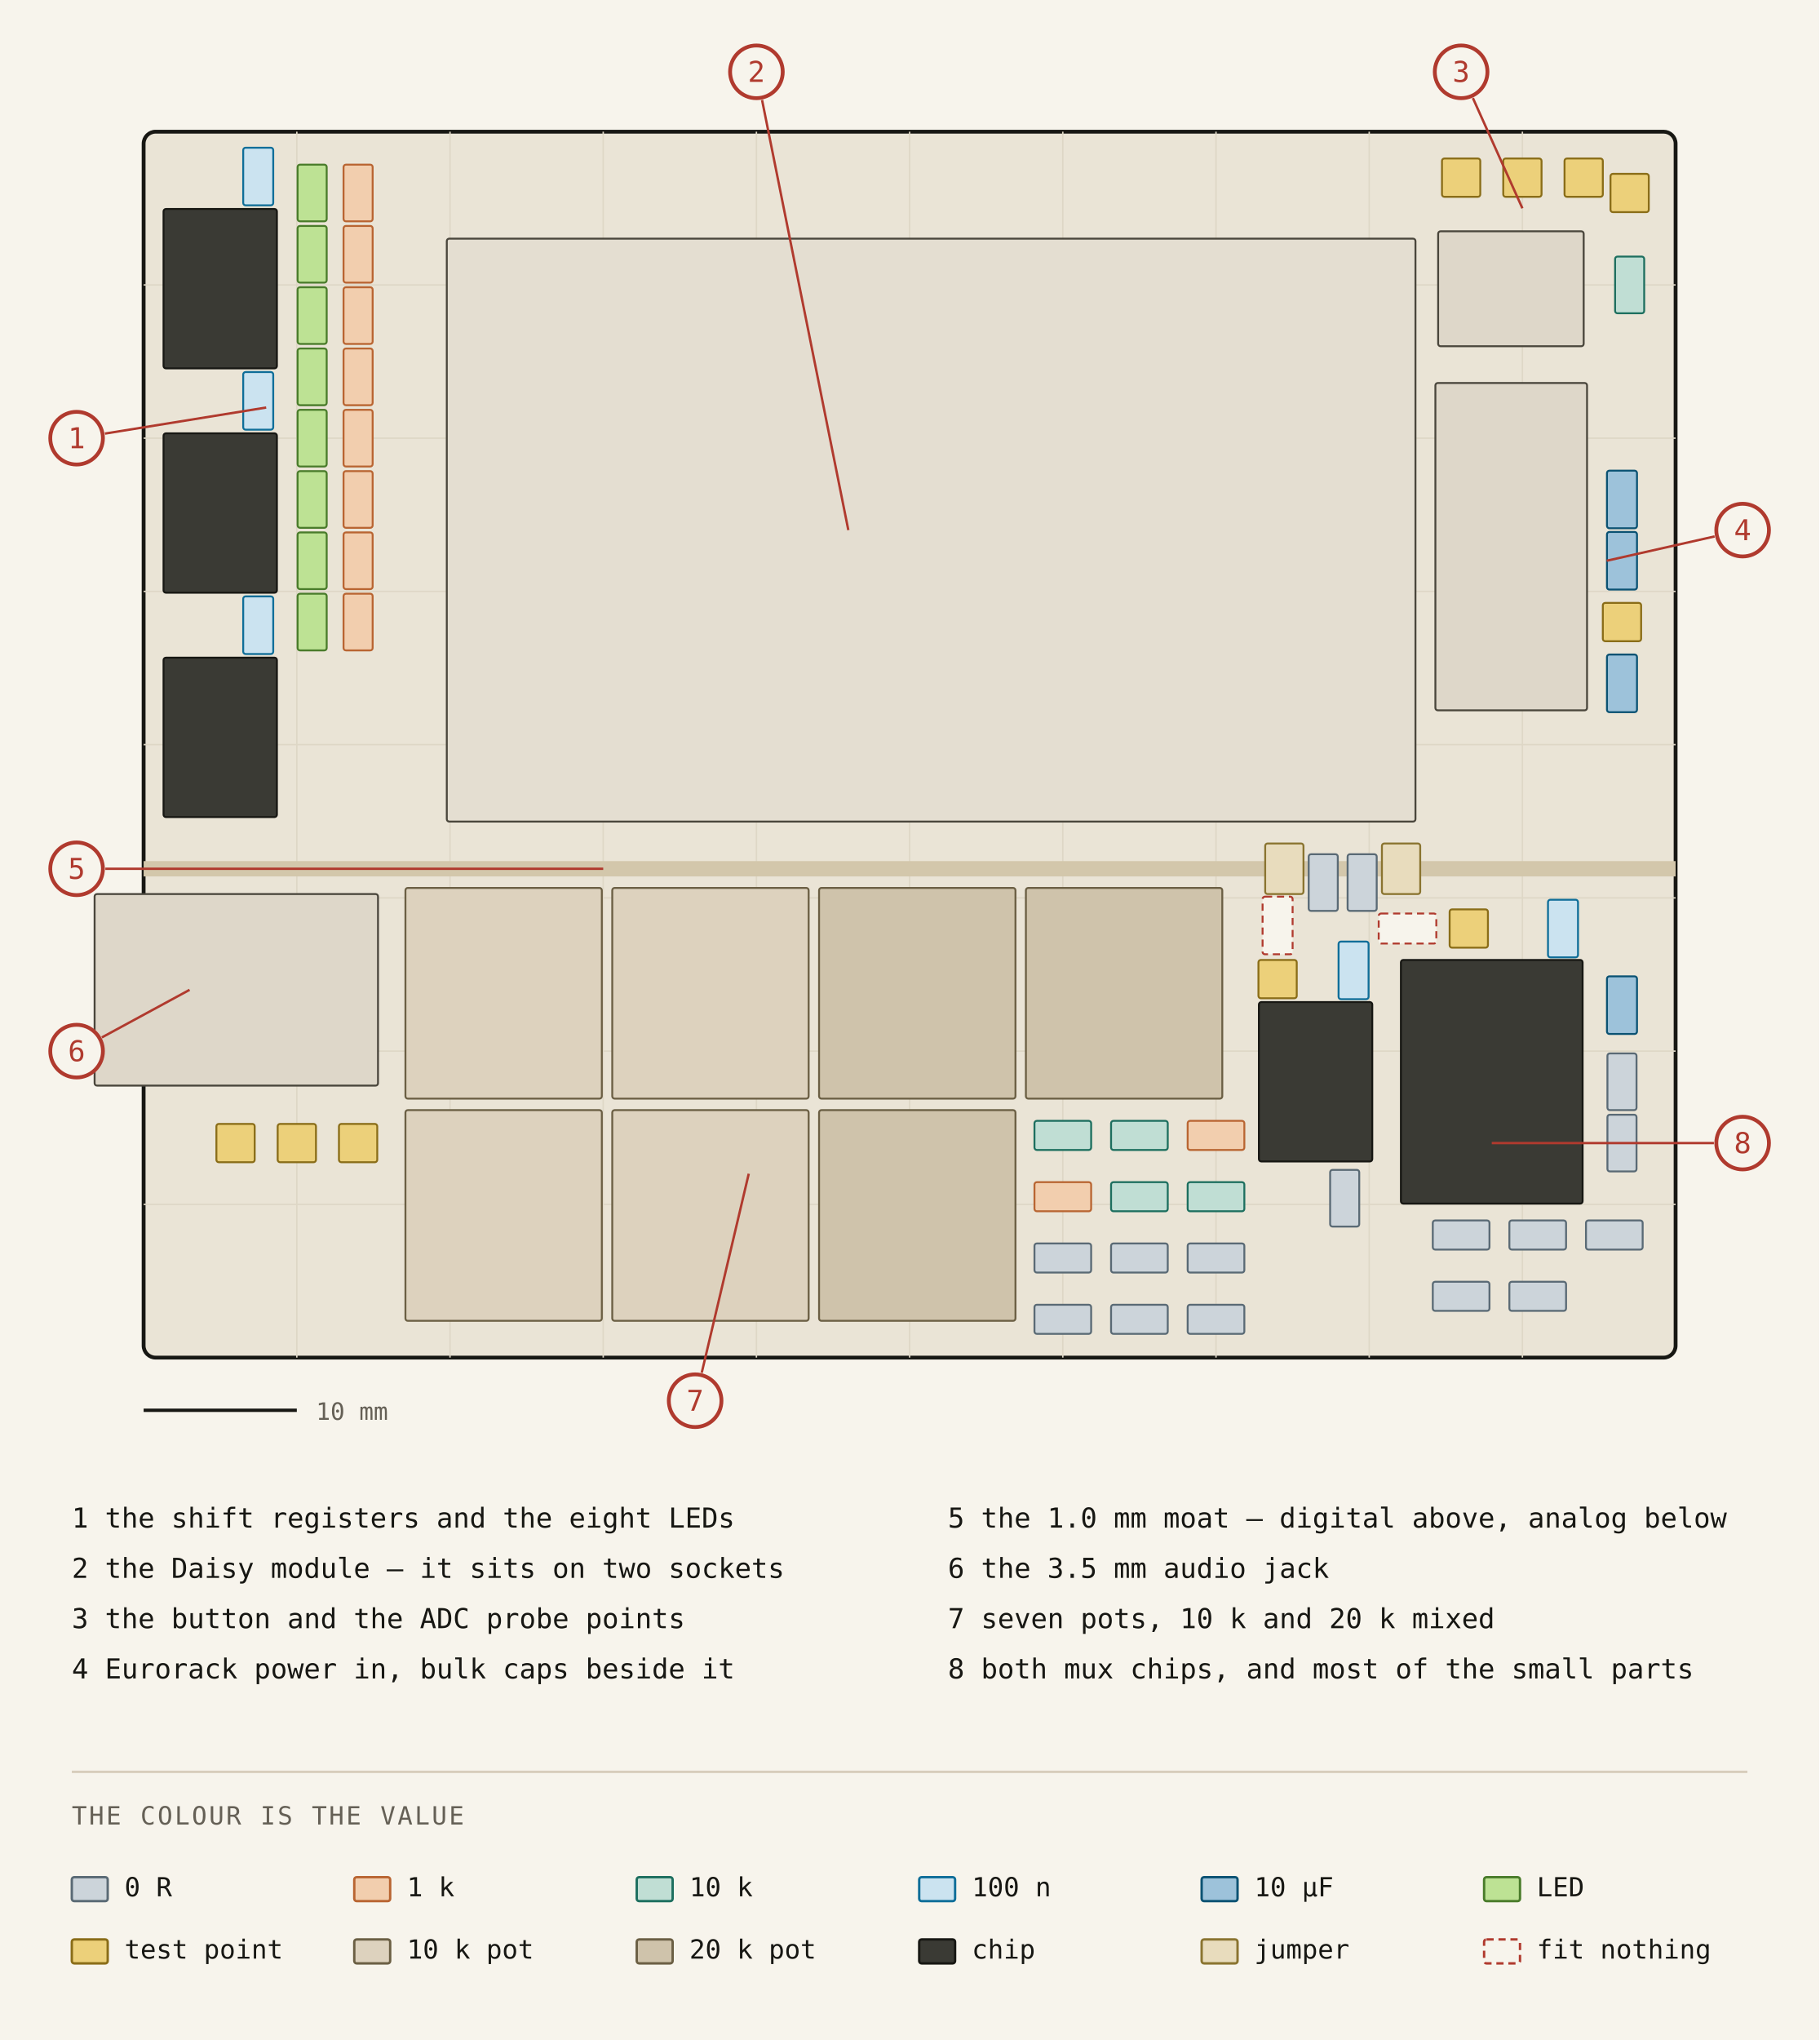
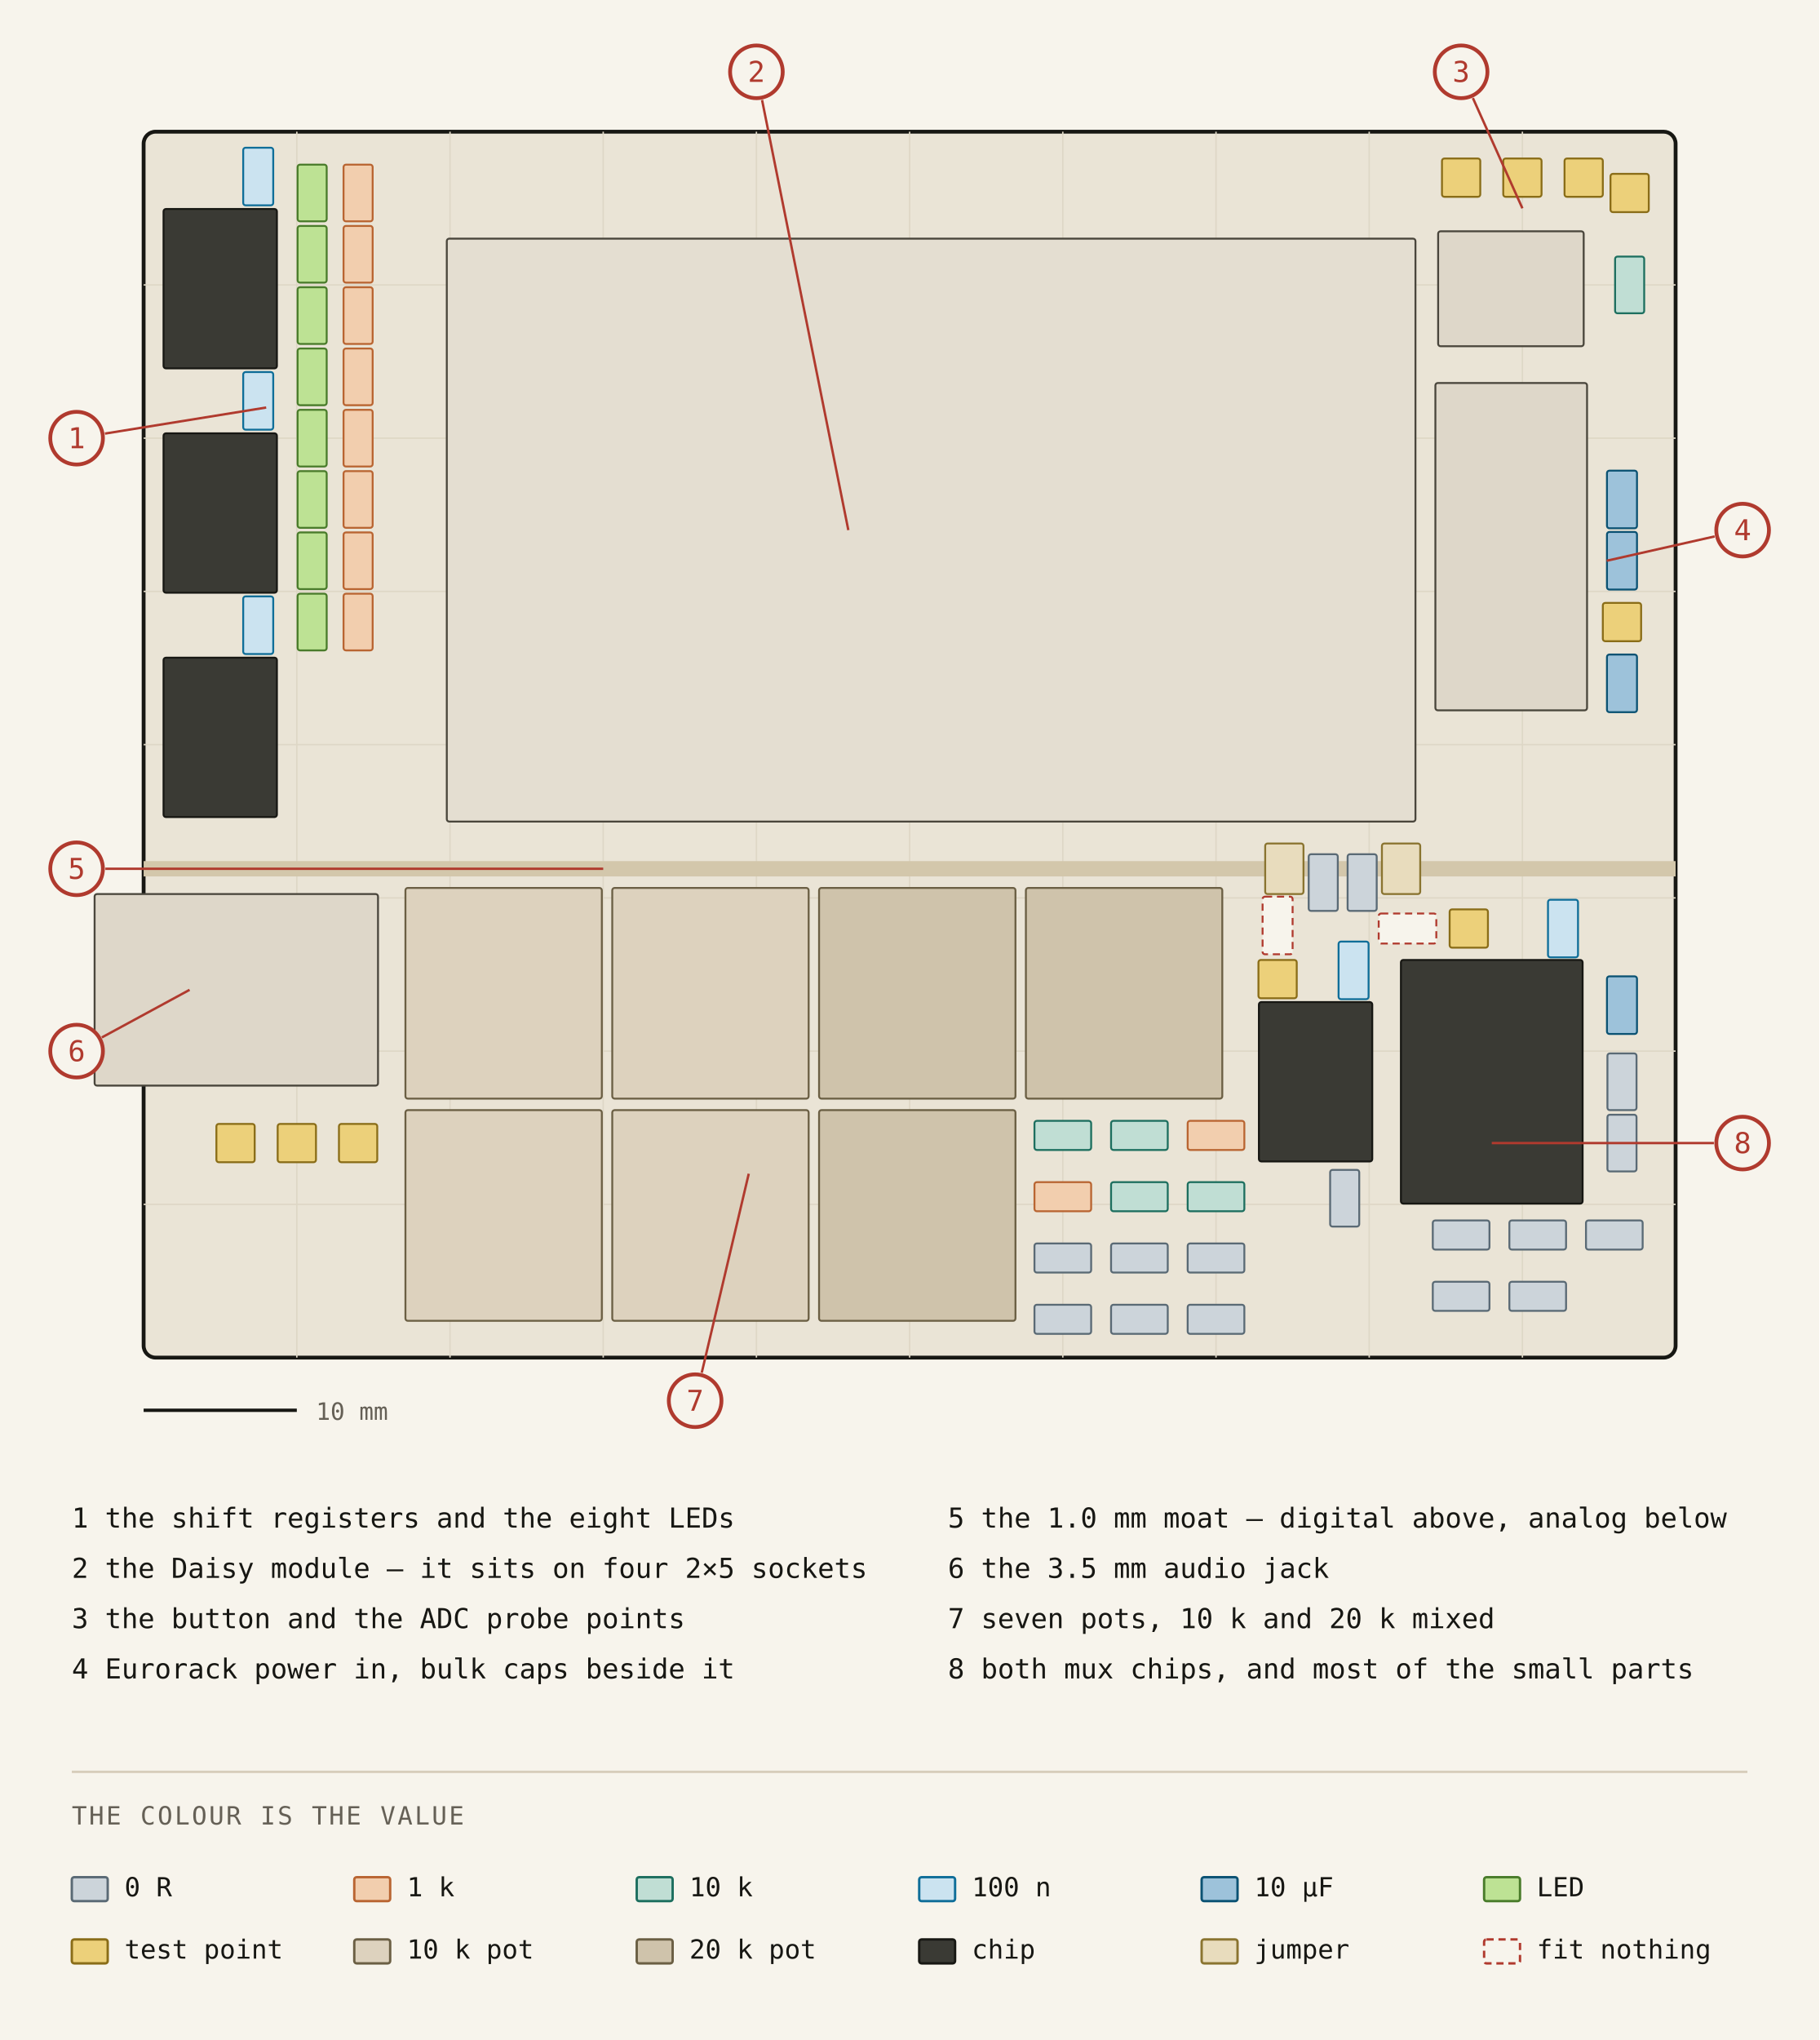
<svg xmlns="http://www.w3.org/2000/svg" viewBox="0 0 760 852" width="760" height="852" font-family="IBM Plex Mono, Cascadia Mono, Consolas, monospace">
  <rect x="0" y="0" width="760" height="852" fill="#f7f4ec" />
  <rect x="60" y="55" width="640" height="512" rx="5" fill="#eae4d6" stroke="#171713" stroke-width="1.6" />
  <line x1="124" y1="55" x2="124" y2="567" stroke="#ded7c6" stroke-width="0.6" />
  <line x1="188" y1="55" x2="188" y2="567" stroke="#ded7c6" stroke-width="0.6" />
  <line x1="252" y1="55" x2="252" y2="567" stroke="#ded7c6" stroke-width="0.6" />
  <line x1="316" y1="55" x2="316" y2="567" stroke="#ded7c6" stroke-width="0.6" />
  <line x1="380" y1="55" x2="380" y2="567" stroke="#ded7c6" stroke-width="0.6" />
  <line x1="444" y1="55" x2="444" y2="567" stroke="#ded7c6" stroke-width="0.6" />
  <line x1="508" y1="55" x2="508" y2="567" stroke="#ded7c6" stroke-width="0.6" />
  <line x1="572" y1="55" x2="572" y2="567" stroke="#ded7c6" stroke-width="0.6" />
  <line x1="636" y1="55" x2="636" y2="567" stroke="#ded7c6" stroke-width="0.6" />
  <line x1="60" y1="119" x2="700" y2="119" stroke="#ded7c6" stroke-width="0.6" />
  <line x1="60" y1="183" x2="700" y2="183" stroke="#ded7c6" stroke-width="0.6" />
  <line x1="60" y1="247" x2="700" y2="247" stroke="#ded7c6" stroke-width="0.6" />
  <line x1="60" y1="311" x2="700" y2="311" stroke="#ded7c6" stroke-width="0.6" />
  <line x1="60" y1="375" x2="700" y2="375" stroke="#ded7c6" stroke-width="0.6" />
  <line x1="60" y1="439" x2="700" y2="439" stroke="#ded7c6" stroke-width="0.6" />
  <line x1="60" y1="503" x2="700" y2="503" stroke="#ded7c6" stroke-width="0.6" />
  <rect x="60" y="359.64" width="640" height="6.4" fill="#d3c7ab" />
  <rect x="186.657" y="99.673" width="404.669" height="243.453" rx="1" fill="#e4ded1" stroke="#4a463c" stroke-width="0.8" />
  <rect x="39.52" y="373.4" width="118.4" height="80" rx="1" fill="#ded7c9" stroke="#4a463c" stroke-width="0.8" />
  <rect x="599.648" y="159.96" width="63.36" height="136.704" rx="1" fill="#ded7c9" stroke="#4a463c" stroke-width="0.8" />
  <rect x="585.248" y="400.92" width="75.904" height="101.76" rx="1" fill="#3a3a34" stroke="#171713" stroke-width="0.8" />
  <rect x="169.376" y="370.84" width="82.048" height="88" rx="1" fill="#ddd2be" stroke="#6b5f44" stroke-width="0.8" />
  <rect x="255.776" y="370.84" width="82.048" height="88" rx="1" fill="#ddd2be" stroke="#6b5f44" stroke-width="0.8" />
  <rect x="342.176" y="370.84" width="82.048" height="88" rx="1" fill="#cfc3ab" stroke="#6b5f44" stroke-width="0.8" />
  <rect x="428.576" y="370.84" width="82.048" height="88" rx="1" fill="#cfc3ab" stroke="#6b5f44" stroke-width="0.8" />
  <rect x="169.376" y="463.64" width="82.048" height="88" rx="1" fill="#ddd2be" stroke="#6b5f44" stroke-width="0.8" />
  <rect x="255.776" y="463.64" width="82.048" height="88" rx="1" fill="#ddd2be" stroke="#6b5f44" stroke-width="0.8" />
  <rect x="342.176" y="463.64" width="82.048" height="88" rx="1" fill="#cfc3ab" stroke="#6b5f44" stroke-width="0.8" />
  <rect x="525.92" y="418.52" width="47.36" height="66.56" rx="1" fill="#3a3a34" stroke="#171713" stroke-width="0.8" />
  <rect x="68.32" y="274.68" width="47.36" height="66.56" rx="1" fill="#3a3a34" stroke="#171713" stroke-width="0.8" />
  <rect x="68.32" y="87.288" width="47.36" height="66.56" rx="1" fill="#3a3a34" stroke="#171713" stroke-width="0.8" />
  <rect x="68.32" y="180.984" width="47.36" height="66.56" rx="1" fill="#3a3a34" stroke="#171713" stroke-width="0.8" />
  <rect x="600.8" y="96.6" width="60.8" height="48" rx="1" fill="#ded7c9" stroke="#4a463c" stroke-width="0.8" />
  <rect x="577.312" y="352.28" width="16" height="21.12" rx="1" fill="#e8dcbd" stroke="#8a7430" stroke-width="0.8" />
  <rect x="528.544" y="352.28" width="16" height="21.12" rx="1" fill="#e8dcbd" stroke="#8a7430" stroke-width="0.8" />
  <rect x="671.328" y="407.768" width="12.544" height="24.064" rx="1" fill="#9dc2da" stroke="#0b5273" stroke-width="0.8" />
  <rect x="671.328" y="273.368" width="12.544" height="24.064" rx="1" fill="#9dc2da" stroke="#0b5273" stroke-width="0.8" />
  <rect x="527.456" y="374.488" width="12.544" height="24.064" rx="1" fill="#f7f4ec" stroke="#b03a2e" stroke-width="0.8" stroke-dasharray="3 2" />
  <rect x="646.688" y="375.768" width="12.544" height="24.064" rx="1" fill="#cbe3f0" stroke="#0f6e99" stroke-width="0.8" />
  <rect x="559.2" y="393.24" width="12.544" height="24.064" rx="1" fill="#cbe3f0" stroke="#0f6e99" stroke-width="0.8" />
  <rect x="671.328" y="222.168" width="12.544" height="24.064" rx="1" fill="#9dc2da" stroke="#0b5273" stroke-width="0.8" />
  <rect x="671.328" y="196.568" width="12.544" height="24.064" rx="1" fill="#9dc2da" stroke="#0b5273" stroke-width="0.8" />
  <rect x="101.6" y="249.08" width="12.544" height="24.064" rx="1" fill="#cbe3f0" stroke="#0f6e99" stroke-width="0.8" />
  <rect x="101.6" y="61.688" width="12.544" height="24.064" rx="1" fill="#cbe3f0" stroke="#0f6e99" stroke-width="0.8" />
  <rect x="101.6" y="155.384" width="12.544" height="24.064" rx="1" fill="#cbe3f0" stroke="#0f6e99" stroke-width="0.8" />
  <rect x="575.968" y="381.528" width="24.064" height="12.544" rx="1" fill="#f7f4ec" stroke="#b03a2e" stroke-width="0.8" stroke-dasharray="3 2" />
  <rect x="671.52" y="439.96" width="12.16" height="23.68" rx="1" fill="#ccd4da" stroke="#5a6a75" stroke-width="0.8" />
  <rect x="432.16" y="468.12" width="23.68" height="12.16" rx="1" fill="#c0ded4" stroke="#1d6f5f" stroke-width="0.8" />
  <rect x="432.16" y="493.72" width="23.68" height="12.16" rx="1" fill="#f2ceae" stroke="#b96532" stroke-width="0.8" />
  <rect x="562.976" y="356.76" width="12.16" height="23.68" rx="1" fill="#ccd4da" stroke="#5a6a75" stroke-width="0.8" />
  <rect x="546.72" y="356.76" width="12.16" height="23.68" rx="1" fill="#ccd4da" stroke="#5a6a75" stroke-width="0.8" />
  <rect x="432.16" y="519.32" width="23.68" height="12.16" rx="1" fill="#ccd4da" stroke="#5a6a75" stroke-width="0.8" />
  <rect x="432.16" y="544.92" width="23.68" height="12.16" rx="1" fill="#ccd4da" stroke="#5a6a75" stroke-width="0.8" />
  <rect x="674.72" y="107.16" width="12.16" height="23.68" rx="1" fill="#c0ded4" stroke="#1d6f5f" stroke-width="0.8" />
  <rect x="464.16" y="468.12" width="23.68" height="12.16" rx="1" fill="#c0ded4" stroke="#1d6f5f" stroke-width="0.8" />
  <rect x="464.16" y="493.72" width="23.68" height="12.16" rx="1" fill="#c0ded4" stroke="#1d6f5f" stroke-width="0.8" />
  <rect x="464.16" y="519.32" width="23.68" height="12.16" rx="1" fill="#ccd4da" stroke="#5a6a75" stroke-width="0.8" />
  <rect x="464.16" y="544.92" width="23.68" height="12.16" rx="1" fill="#ccd4da" stroke="#5a6a75" stroke-width="0.8" />
  <rect x="124.32" y="171.16" width="12.16" height="23.68" rx="1" fill="#bde294" stroke="#4a7c2b" stroke-width="0.8" />
  <rect x="124.32" y="196.76" width="12.16" height="23.68" rx="1" fill="#bde294" stroke="#4a7c2b" stroke-width="0.8" />
  <rect x="124.32" y="222.36" width="12.16" height="23.68" rx="1" fill="#bde294" stroke="#4a7c2b" stroke-width="0.8" />
  <rect x="124.32" y="247.96" width="12.16" height="23.68" rx="1" fill="#bde294" stroke="#4a7c2b" stroke-width="0.8" />
  <rect x="143.52" y="171.16" width="12.16" height="23.68" rx="1" fill="#f2ceae" stroke="#b96532" stroke-width="0.8" />
  <rect x="143.52" y="196.76" width="12.16" height="23.68" rx="1" fill="#f2ceae" stroke="#b96532" stroke-width="0.8" />
  <rect x="143.52" y="222.36" width="12.16" height="23.68" rx="1" fill="#f2ceae" stroke="#b96532" stroke-width="0.8" />
  <rect x="143.52" y="247.96" width="12.16" height="23.68" rx="1" fill="#f2ceae" stroke="#b96532" stroke-width="0.8" />
  <rect x="598.56" y="509.72" width="23.68" height="12.16" rx="1" fill="#ccd4da" stroke="#5a6a75" stroke-width="0.8" />
  <rect x="662.56" y="509.72" width="23.68" height="12.16" rx="1" fill="#ccd4da" stroke="#5a6a75" stroke-width="0.8" />
  <rect x="630.56" y="535.32" width="23.68" height="12.16" rx="1" fill="#ccd4da" stroke="#5a6a75" stroke-width="0.8" />
  <rect x="630.56" y="509.72" width="23.68" height="12.16" rx="1" fill="#ccd4da" stroke="#5a6a75" stroke-width="0.8" />
  <rect x="598.56" y="535.32" width="23.68" height="12.16" rx="1" fill="#ccd4da" stroke="#5a6a75" stroke-width="0.8" />
  <rect x="555.68" y="488.6" width="12.16" height="23.68" rx="1" fill="#ccd4da" stroke="#5a6a75" stroke-width="0.8" />
  <rect x="671.52" y="465.56" width="12.16" height="23.68" rx="1" fill="#ccd4da" stroke="#5a6a75" stroke-width="0.8" />
  <rect x="496.16" y="468.12" width="23.68" height="12.16" rx="1" fill="#f2ceae" stroke="#b96532" stroke-width="0.8" />
  <rect x="496.16" y="493.72" width="23.68" height="12.16" rx="1" fill="#c0ded4" stroke="#1d6f5f" stroke-width="0.8" />
  <rect x="496.16" y="519.32" width="23.68" height="12.16" rx="1" fill="#ccd4da" stroke="#5a6a75" stroke-width="0.8" />
  <rect x="496.16" y="544.92" width="23.68" height="12.16" rx="1" fill="#ccd4da" stroke="#5a6a75" stroke-width="0.8" />
  <rect x="124.32" y="145.56" width="12.16" height="23.68" rx="1" fill="#bde294" stroke="#4a7c2b" stroke-width="0.8" />
  <rect x="143.52" y="145.56" width="12.16" height="23.68" rx="1" fill="#f2ceae" stroke="#b96532" stroke-width="0.8" />
  <rect x="124.32" y="68.76" width="12.16" height="23.68" rx="1" fill="#bde294" stroke="#4a7c2b" stroke-width="0.8" />
  <rect x="143.52" y="68.76" width="12.16" height="23.68" rx="1" fill="#f2ceae" stroke="#b96532" stroke-width="0.8" />
  <rect x="124.32" y="94.36" width="12.16" height="23.68" rx="1" fill="#bde294" stroke="#4a7c2b" stroke-width="0.8" />
  <rect x="124.32" y="119.96" width="12.16" height="23.68" rx="1" fill="#bde294" stroke="#4a7c2b" stroke-width="0.8" />
  <rect x="143.52" y="94.36" width="12.16" height="23.68" rx="1" fill="#f2ceae" stroke="#b96532" stroke-width="0.8" />
  <rect x="143.52" y="119.96" width="12.16" height="23.68" rx="1" fill="#f2ceae" stroke="#b96532" stroke-width="0.8" />
  <rect x="669.6" y="251.8" width="16" height="16" rx="1" fill="#ecd07a" stroke="#8a6d18" stroke-width="0.8" />
  <rect x="141.6" y="469.4" width="16" height="16" rx="1" fill="#ecd07a" stroke="#8a6d18" stroke-width="0.8" />
  <rect x="602.4" y="66.2" width="16" height="16" rx="1" fill="#ecd07a" stroke="#8a6d18" stroke-width="0.8" />
  <rect x="628" y="66.2" width="16" height="16" rx="1" fill="#ecd07a" stroke="#8a6d18" stroke-width="0.8" />
  <rect x="116" y="469.4" width="16" height="16" rx="1" fill="#ecd07a" stroke="#8a6d18" stroke-width="0.8" />
  <rect x="90.4" y="469.4" width="16" height="16" rx="1" fill="#ecd07a" stroke="#8a6d18" stroke-width="0.8" />
  <rect x="672.8" y="72.6" width="16" height="16" rx="1" fill="#ecd07a" stroke="#8a6d18" stroke-width="0.8" />
  <rect x="605.6" y="379.8" width="16" height="16" rx="1" fill="#ecd07a" stroke="#8a6d18" stroke-width="0.8" />
  <rect x="525.728" y="400.92" width="16" height="16" rx="1" fill="#ecd07a" stroke="#8a6d18" stroke-width="0.8" />
  <rect x="653.6" y="66.2" width="16" height="16" rx="1" fill="#ecd07a" stroke="#8a6d18" stroke-width="0.8" />
  <line x1="43.846" y1="181.085" x2="111.2" y2="170.2" stroke="#b03a2e" stroke-width="1" />
  <line x1="318.36" y1="41.766" x2="354.4" y2="221.4" stroke="#b03a2e" stroke-width="1" />
  <line x1="615.316" y1="40.947" x2="636" y2="87" stroke="#b03a2e" stroke-width="1" />
  <line x1="716.294" y1="224.038" x2="671.2" y2="234.2" stroke="#b03a2e" stroke-width="1" />
  <line x1="44" y1="362.84" x2="252" y2="362.84" stroke="#b03a2e" stroke-width="1" />
  <line x1="42.548" y1="433.279" x2="79.2" y2="413.4" stroke="#b03a2e" stroke-width="1" />
  <line x1="293.159" y1="573.322" x2="312.8" y2="490.2" stroke="#b03a2e" stroke-width="1" />
  <line x1="716" y1="477.4" x2="623.2" y2="477.4" stroke="#b03a2e" stroke-width="1" />
  <circle cx="32" cy="183" r="11" fill="#f7f4ec" stroke="#b03a2e" stroke-width="1.6" />
  <text x="32" y="187.2" font-size="12" fill="#b03a2e" text-anchor="middle">1</text>
  <circle cx="316" cy="30" r="11" fill="#f7f4ec" stroke="#b03a2e" stroke-width="1.6" />
  <text x="316" y="34.2" font-size="12" fill="#b03a2e" text-anchor="middle">2</text>
  <circle cx="610.4" cy="30" r="11" fill="#f7f4ec" stroke="#b03a2e" stroke-width="1.6" />
  <text x="610.4" y="34.2" font-size="12" fill="#b03a2e" text-anchor="middle">3</text>
  <circle cx="728" cy="221.4" r="11" fill="#f7f4ec" stroke="#b03a2e" stroke-width="1.6" />
  <text x="728" y="225.6" font-size="12" fill="#b03a2e" text-anchor="middle">4</text>
  <circle cx="32" cy="362.84" r="11" fill="#f7f4ec" stroke="#b03a2e" stroke-width="1.6" />
  <text x="32" y="367.04" font-size="12" fill="#b03a2e" text-anchor="middle">5</text>
  <circle cx="32" cy="439" r="11" fill="#f7f4ec" stroke="#b03a2e" stroke-width="1.6" />
  <text x="32" y="443.2" font-size="12" fill="#b03a2e" text-anchor="middle">6</text>
  <circle cx="290.4" cy="585" r="11" fill="#f7f4ec" stroke="#b03a2e" stroke-width="1.6" />
  <text x="290.4" y="589.2" font-size="12" fill="#b03a2e" text-anchor="middle">7</text>
  <circle cx="728" cy="477.4" r="11" fill="#f7f4ec" stroke="#b03a2e" stroke-width="1.6" />
  <text x="728" y="481.6" font-size="12" fill="#b03a2e" text-anchor="middle">8</text>
  <line x1="60" y1="589" x2="124" y2="589" stroke="#171713" stroke-width="1.4" />
  <text x="132" y="593" font-size="10" fill="#656056">10 mm</text>
  <text x="30" y="638" font-size="11.5" fill="#171713">1  the shift registers and the eight LEDs</text>
-   <text x="30" y="659" font-size="11.5" fill="#171713">2  the Daisy module — it sits on two sockets</text>
+   <text x="30" y="659" font-size="11.5" fill="#171713">2  the Daisy module — it sits on four 2×5 sockets</text>
  <text x="30" y="680" font-size="11.5" fill="#171713">3  the button and the ADC probe points</text>
  <text x="30" y="701" font-size="11.5" fill="#171713">4  Eurorack power in, bulk caps beside it</text>
  <text x="396" y="638" font-size="11.5" fill="#171713">5  the 1.0 mm moat — digital above, analog below</text>
  <text x="396" y="659" font-size="11.5" fill="#171713">6  the 3.5 mm audio jack</text>
  <text x="396" y="680" font-size="11.5" fill="#171713">7  seven pots, 10 k and 20 k mixed</text>
  <text x="396" y="701" font-size="11.5" fill="#171713">8  both mux chips, and most of the small parts</text>
  <line x1="30" y1="740" x2="730" y2="740" stroke="#d7cdbb" />
  <text x="30" y="762" font-size="10.5" fill="#656056" letter-spacing="0.08em">THE COLOUR IS THE VALUE</text>
  <rect x="30" y="784" width="15" height="10" rx="1" fill="#ccd4da" stroke="#5a6a75" stroke-width="1" />
  <text x="52" y="792" font-size="11" fill="#171713">0 R</text>
  <rect x="148" y="784" width="15" height="10" rx="1" fill="#f2ceae" stroke="#b96532" stroke-width="1" />
  <text x="170" y="792" font-size="11" fill="#171713">1 k</text>
  <rect x="266" y="784" width="15" height="10" rx="1" fill="#c0ded4" stroke="#1d6f5f" stroke-width="1" />
  <text x="288" y="792" font-size="11" fill="#171713">10 k</text>
  <rect x="384" y="784" width="15" height="10" rx="1" fill="#cbe3f0" stroke="#0f6e99" stroke-width="1" />
  <text x="406" y="792" font-size="11" fill="#171713">100 n</text>
  <rect x="502" y="784" width="15" height="10" rx="1" fill="#9dc2da" stroke="#0b5273" stroke-width="1" />
  <text x="524" y="792" font-size="11" fill="#171713">10 µF</text>
  <rect x="620" y="784" width="15" height="10" rx="1" fill="#bde294" stroke="#4a7c2b" stroke-width="1" />
  <text x="642" y="792" font-size="11" fill="#171713">LED</text>
  <rect x="30" y="810" width="15" height="10" rx="1" fill="#ecd07a" stroke="#8a6d18" stroke-width="1" />
  <text x="52" y="818" font-size="11" fill="#171713">test point</text>
  <rect x="148" y="810" width="15" height="10" rx="1" fill="#ddd2be" stroke="#6b5f44" stroke-width="1" />
  <text x="170" y="818" font-size="11" fill="#171713">10 k pot</text>
  <rect x="266" y="810" width="15" height="10" rx="1" fill="#cfc3ab" stroke="#6b5f44" stroke-width="1" />
  <text x="288" y="818" font-size="11" fill="#171713">20 k pot</text>
  <rect x="384" y="810" width="15" height="10" rx="1" fill="#3a3a34" stroke="#171713" stroke-width="1" />
  <text x="406" y="818" font-size="11" fill="#171713">chip</text>
  <rect x="502" y="810" width="15" height="10" rx="1" fill="#e8dcbd" stroke="#8a7430" stroke-width="1" />
  <text x="524" y="818" font-size="11" fill="#171713">jumper</text>
  <rect x="620" y="810" width="15" height="10" rx="1" fill="#f7f4ec" stroke="#b03a2e" stroke-width="1" stroke-dasharray="3 2" />
  <text x="642" y="818" font-size="11" fill="#171713">fit nothing</text>
</svg>
